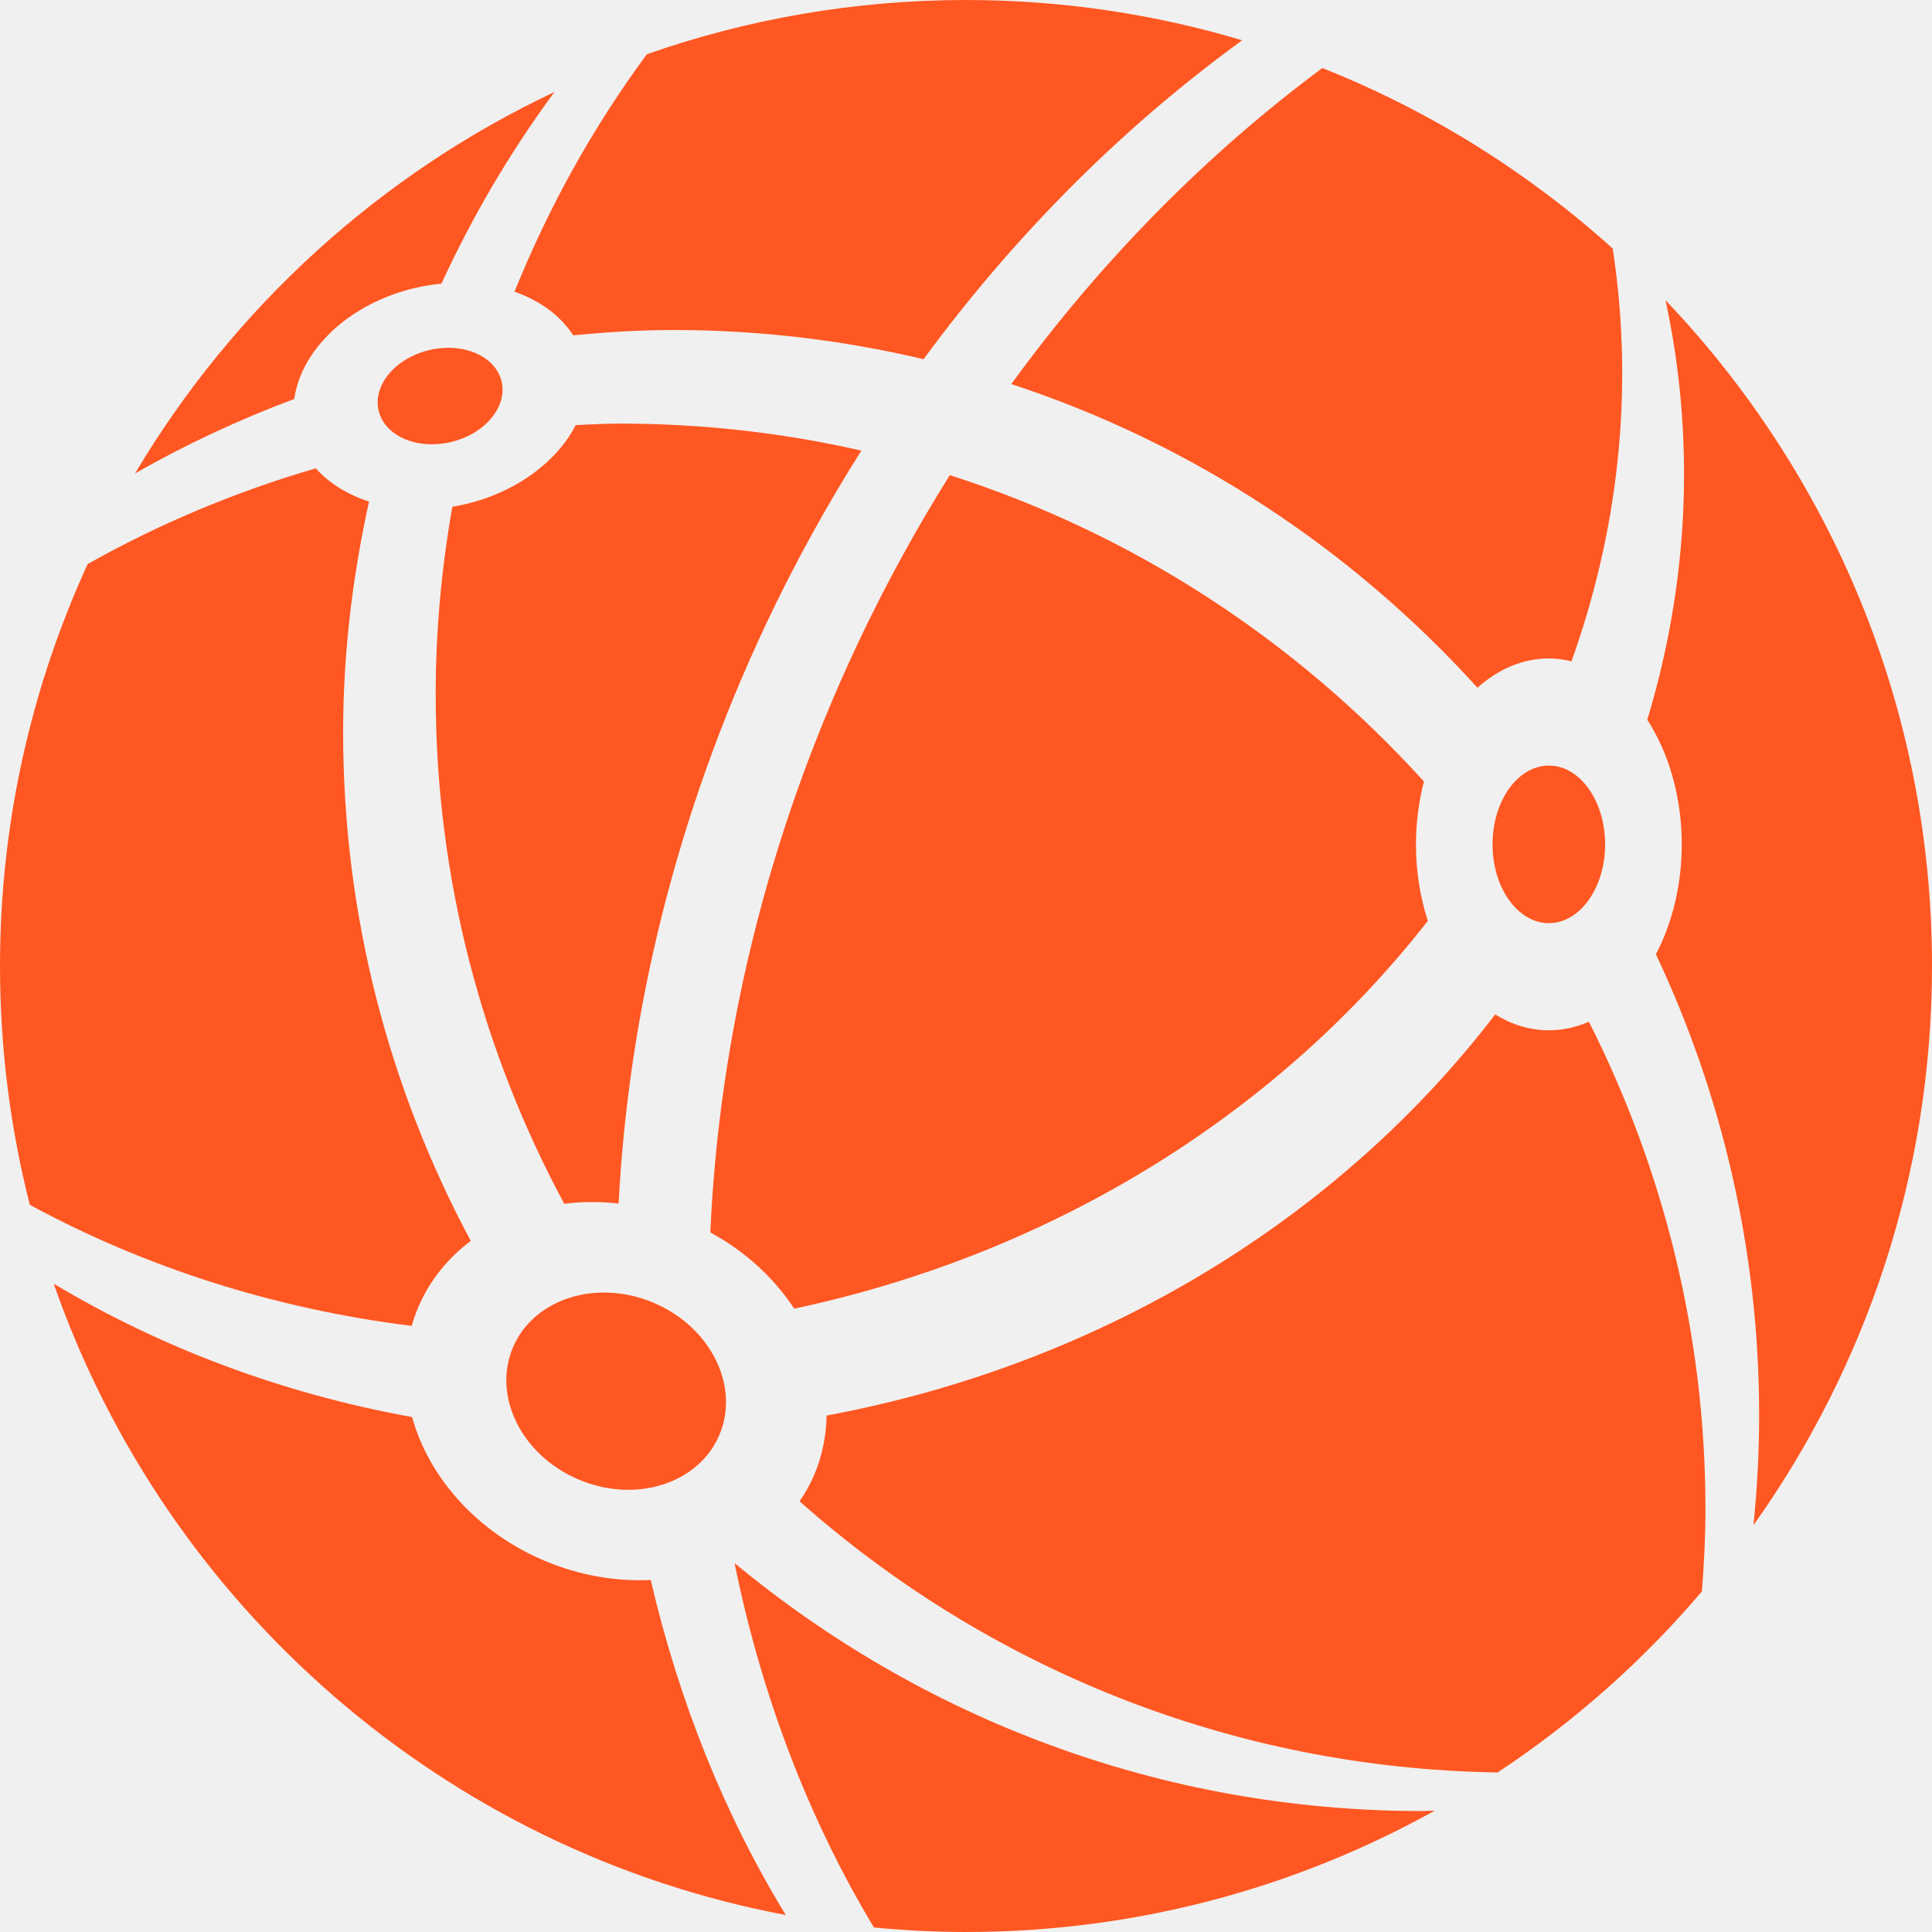
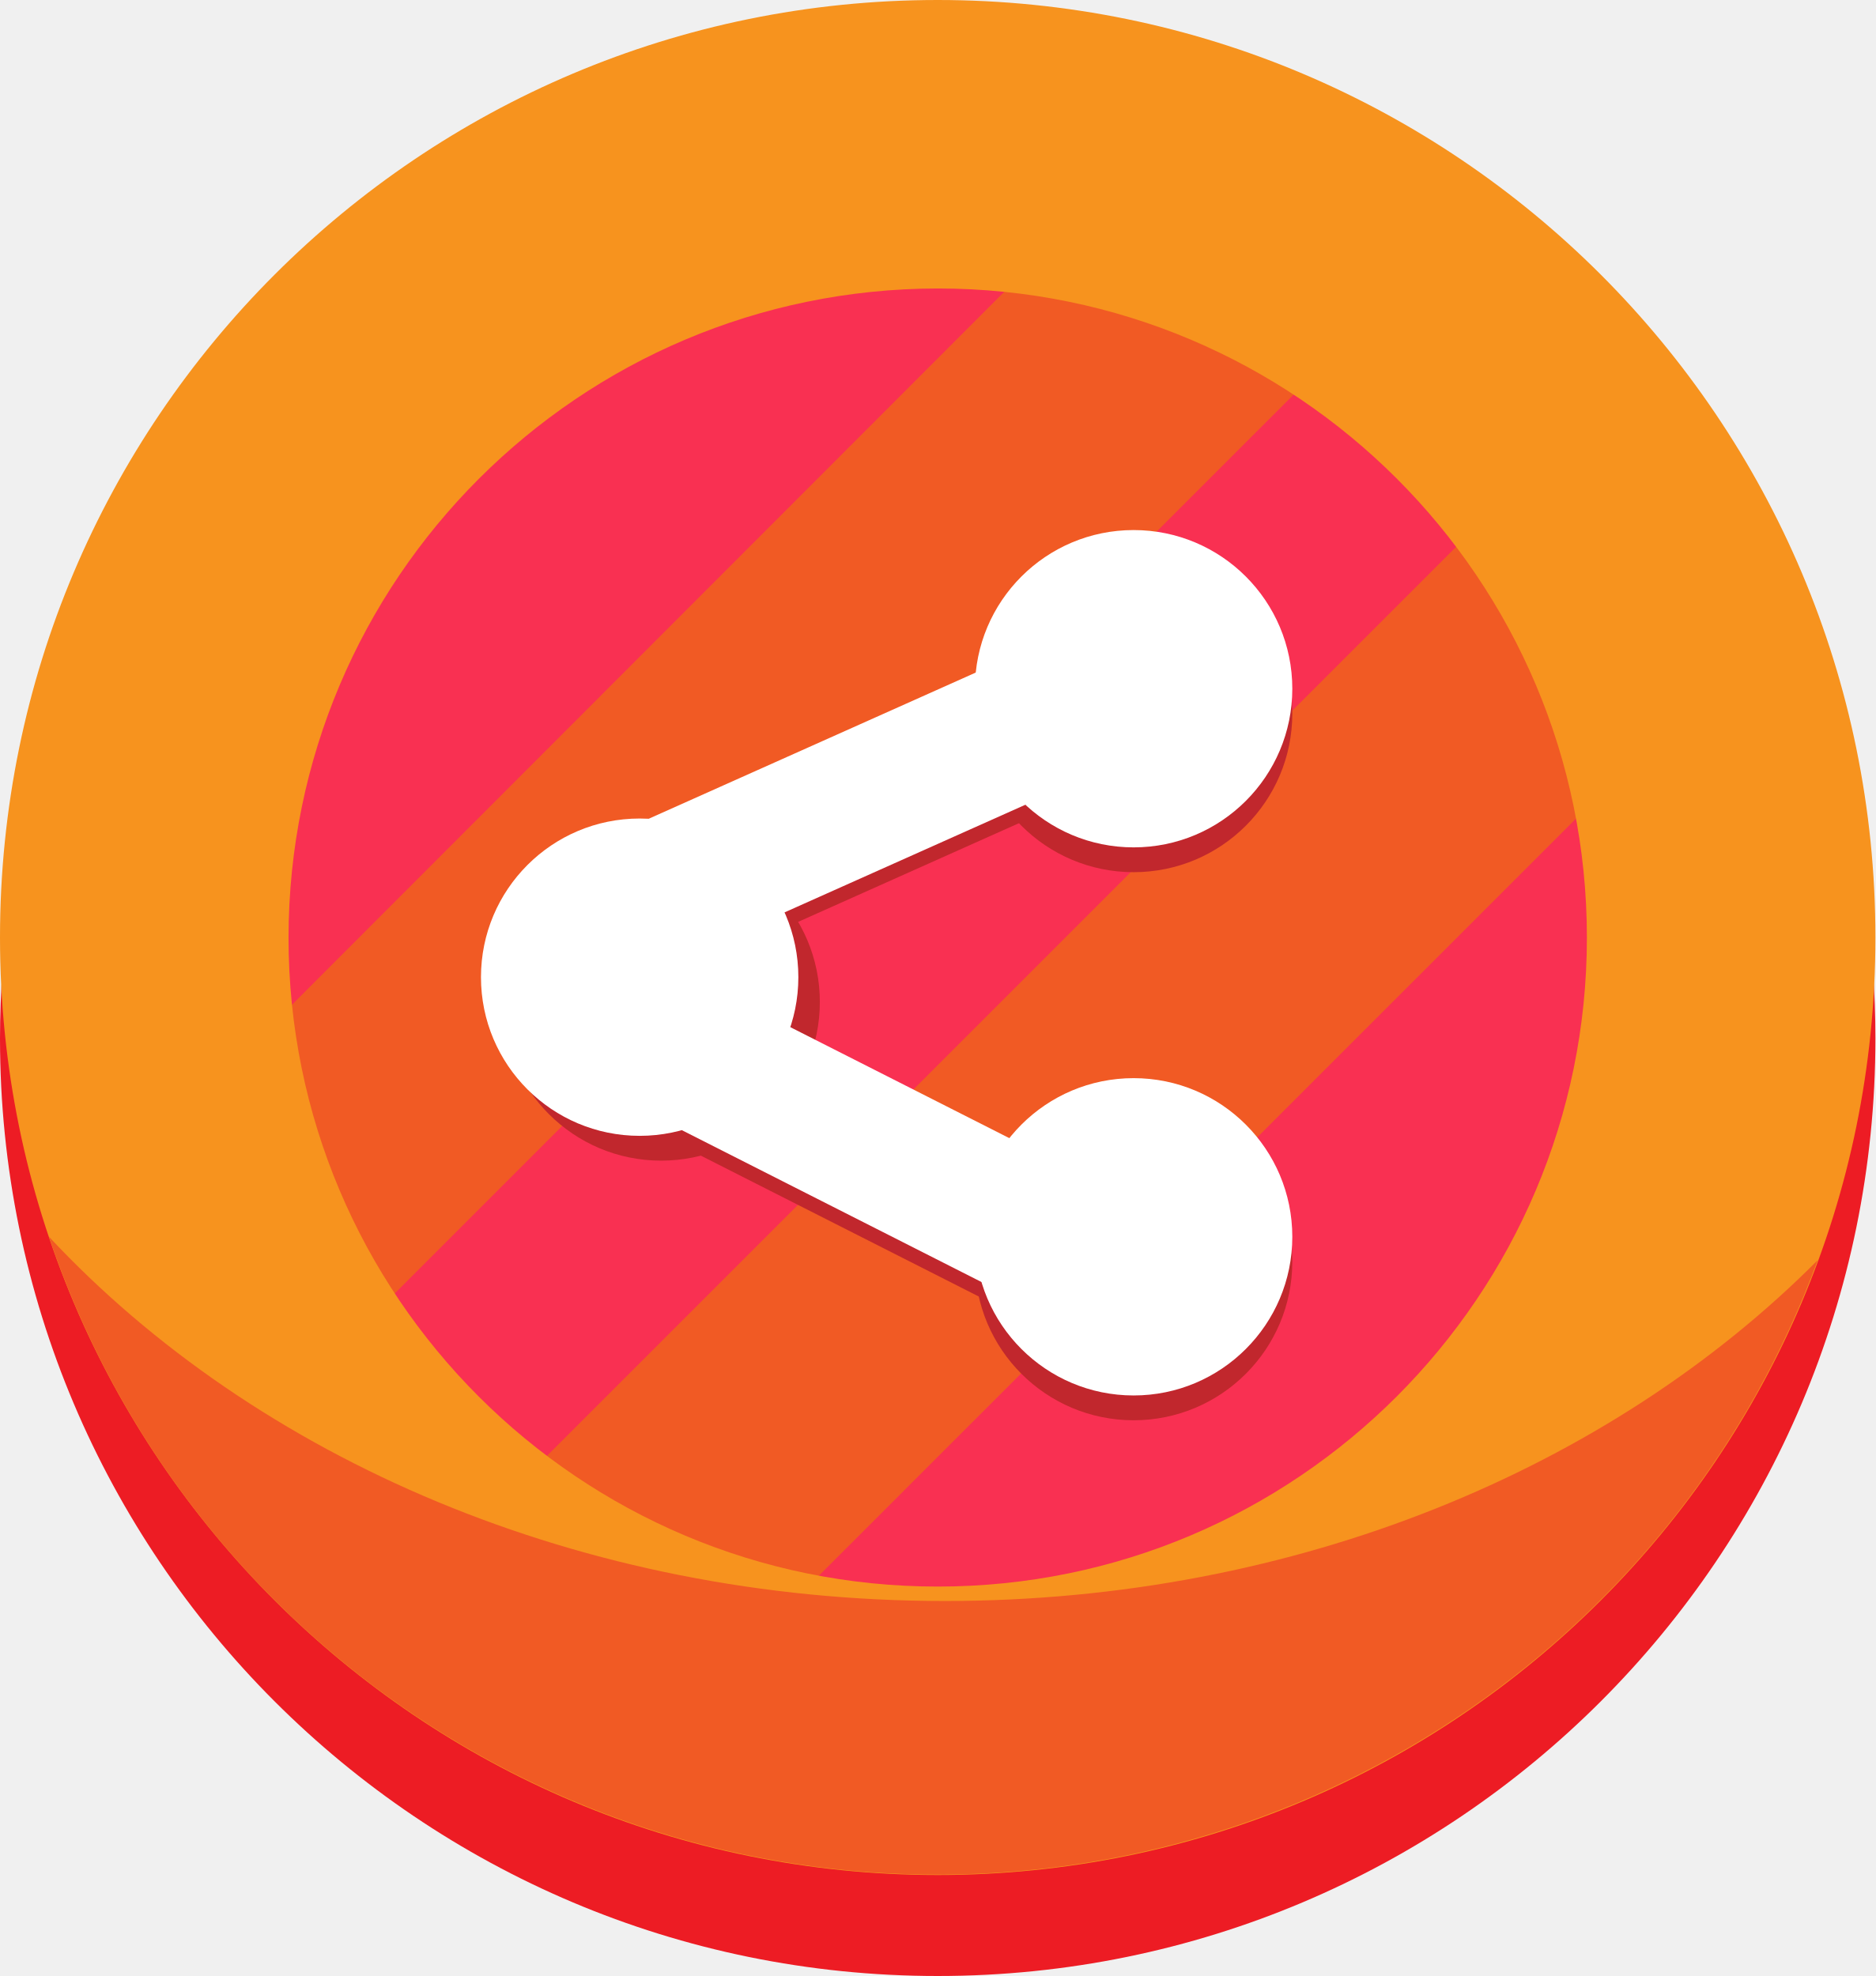
- <svg xmlns="http://www.w3.org/2000/svg" width="140" height="140" viewBox="0 0 140 140" fill="none">
-   <g clip-path="url(#clip0_109_2)">
-     <path d="M73.281 27.831C86.41 32.136 97.992 39.823 107.062 49.836C108.556 48.498 110.328 47.714 112.235 47.714C112.795 47.714 113.342 47.795 113.874 47.923C117.232 38.552 118.425 28.456 116.891 18.191C116.883 18.128 116.865 18.068 116.856 18.004C110.728 12.481 103.62 8.028 95.822 4.93C87.496 11.111 79.845 18.812 73.281 27.831Z" fill="#FF5722" />
-     <path d="M41.536 24.297C43.937 24.071 46.358 23.914 48.819 23.914C55.055 23.914 61.112 24.654 66.925 26.029C73.644 16.885 81.489 9.111 90.013 2.919C83.673 1.026 76.956 0 69.999 0C61.893 0 54.115 1.394 46.875 3.929C42.985 9.195 39.77 14.98 37.283 21.138C39.118 21.778 40.616 22.869 41.536 24.297Z" fill="#FF5722" />
-     <path d="M33.758 36.525C33.43 36.603 33.104 36.666 32.78 36.719C32.001 41.136 31.571 45.673 31.571 50.313C31.571 63.679 34.969 76.233 40.887 87.23C42.163 87.064 43.489 87.064 44.828 87.212C45.54 73.406 48.981 59.103 55.479 45.288C57.561 40.861 59.891 36.652 62.419 32.653C56.794 31.371 50.939 30.695 44.923 30.695C43.847 30.695 42.784 30.756 41.718 30.804C40.376 33.421 37.468 35.642 33.758 36.525Z" fill="#FF5722" />
-     <path d="M68.825 34.431C66.4 38.309 64.155 42.38 62.144 46.658C55.531 60.716 52.095 75.274 51.473 89.304C54.038 90.698 56.103 92.628 57.554 94.83C76.67 90.758 92.769 80.435 103.466 66.731C102.918 65.039 102.606 63.166 102.606 61.188C102.606 59.586 102.818 58.054 103.182 56.63C93.978 46.468 82.192 38.703 68.825 34.431Z" fill="#FF5722" />
-     <path d="M30.303 94.738C31.132 92.778 32.464 91.164 34.114 89.921C28.227 78.942 24.864 66.407 24.864 53.077C24.864 47.324 25.552 41.74 26.741 36.345C25.178 35.841 23.845 35.016 22.883 33.936C17.07 35.635 11.525 37.958 6.352 40.873C2.286 49.744 0 59.604 0 70.001C0 75.976 0.753 81.773 2.161 87.307C10.484 91.821 19.869 94.846 29.834 96.079C29.963 95.628 30.116 95.18 30.303 94.738Z" fill="#FF5722" />
-     <path d="M112.235 74.659C110.851 74.659 109.536 74.245 108.348 73.508C97.267 87.986 80.201 98.794 59.901 102.574C59.87 104.028 59.59 105.479 59.003 106.87C58.712 107.555 58.347 108.19 57.943 108.794C71.453 120.769 89.117 128.143 108.521 128.439C114.059 124.782 119.043 120.358 123.326 115.321C123.478 113.35 123.584 111.366 123.584 109.355C123.584 96.638 120.503 84.663 115.138 74.037C114.221 74.439 113.246 74.659 112.235 74.659Z" fill="#FF5722" />
-     <path d="M53.229 113.268C55.171 122.836 58.576 131.772 63.328 139.674C65.526 139.88 67.748 140 70.001 140C82.332 140 93.908 136.801 103.97 131.205C103.651 131.208 103.339 131.235 103.022 131.235C84.087 131.233 66.749 124.474 53.229 113.268Z" fill="#FF5722" />
-     <path d="M39.46 113.097C34.519 111.01 31.068 107.032 29.861 102.687C20.459 100.985 11.661 97.671 3.893 93.023C12.027 116.379 32.179 134.097 56.942 138.772C52.48 131.475 49.199 123.265 47.153 114.489C44.652 114.611 42.015 114.177 39.46 113.097Z" fill="#FF5722" />
-     <path d="M30.032 20.877C30.689 20.72 31.343 20.618 31.988 20.555C34.253 15.632 36.994 10.975 40.184 6.662C27.499 12.644 16.906 22.321 9.786 34.309C13.455 32.207 17.317 30.409 21.325 28.909C21.817 25.351 25.266 22.012 30.032 20.877Z" fill="#FF5722" />
-     <path d="M140 70.001C140 51.293 132.647 34.313 120.691 21.755C120.954 22.987 121.185 24.233 121.374 25.495C122.74 34.646 121.936 43.665 119.368 52.157C120.914 54.547 121.865 57.709 121.865 61.188C121.865 64.168 121.166 66.915 119.993 69.146C124.772 79.295 127.475 90.614 127.475 102.576C127.475 105.259 127.326 107.904 127.063 110.52C135.197 99.081 140 85.106 140 70.001Z" fill="#FF5722" />
-     <path d="M41.941 107.218C46.073 108.965 50.636 107.512 52.132 103.973C53.628 100.434 51.491 96.149 47.358 94.402C43.226 92.655 38.663 94.108 37.167 97.647C35.671 101.186 37.808 105.471 41.941 107.218Z" fill="#FF5722" />
-     <path d="M112.235 66.895C114.487 66.895 116.313 64.339 116.313 61.186C116.313 58.033 114.487 55.477 112.235 55.477C109.982 55.477 108.156 58.033 108.156 61.186C108.156 64.339 109.982 66.895 112.235 66.895Z" fill="#FF5722" />
-     <path d="M32.686 32.029C35.146 31.442 36.785 29.476 36.346 27.637C35.908 25.799 33.559 24.784 31.099 25.37C28.639 25.956 27 27.922 27.438 29.761C27.877 31.6 30.226 32.615 32.686 32.029Z" fill="#FF5722" />
+ <svg xmlns="http://www.w3.org/2000/svg" viewBox="0 0 130 137" id="share">
+   <g data-name="Layer 2">
+     <g data-name="Layer 1">
+       <path fill="#f93052" d="M117.44 68.6a53.52 53.52 0 1 1-2.81-17.21 53.76 53.76 0 0 1 2.81 17.21z" />
+       <path fill="#f15a24" d="M114.62 51.38l-68.16 68.17a53.43 53.43 0 01-17.32-9.76c.22-.27.44-.52.69-.77l73.32-73.32a9.82 9.82 0 011.85-1.45 53.82 53.82 0 019.62 17.13zM93.28 23.71c-.18.21-.36.41-.57.61L19.4 97.64c-.2.2-.4.38-.61.57A53.34 53.34 0 0110.91 79L74 15.84a53.34 53.34 0 0119.28 7.87z" />
+       <path fill="#ed1c24" d="M129.31 62.5a65 65 0 0 1-128.62 0A66.08 66.08 0 0 0 0 72a65 65 0 0 0 130 0 66.08 66.08 0 0 0-.69-9.5z" />
+       <path fill="#f7931e" d="M65 20a45 45 0 1 1-45 45 45.05 45.05 0 0 1 45-45m0-20a65 65 0 1 0 65 65A65 65 0 0 0 65 0z" />
+       <path fill="#f15a24" d="M65.5 111c-25.27 0-47.76-9.89-62.11-25.26A65 65 0 0 0 126 87.37C111.64 101.81 89.86 111 65.5 111z" />
+       <rect width="22" height="22" x="34.83" y="58.47" fill="#c1272d" rx="11" ry="11" />
+       <rect width="9.77" height="34.75" x="53.57" y="39.78" fill="#c1272d" rx="4.89" ry="4.89" transform="rotate(65.91 58.453 57.165)" />
+       <rect width="9.77" height="34.75" x="54.77" y="62.88" fill="#c1272d" rx="4.89" ry="4.89" transform="rotate(116.88 59.657 80.263)" />
+       <rect width="22" height="22" x="33.34" y="56.75" fill="#fff" rx="11" ry="11" />
+       <rect width="22" height="22" x="67.58" y="38.47" fill="#c1272d" rx="11" ry="11" />
+       <rect width="22" height="22" x="67.58" y="36.75" fill="#fff" rx="11" ry="11" />
+       <rect width="22" height="22" x="67.58" y="76.47" fill="#c1272d" rx="11" ry="11" />
+       <rect width="22" height="22" x="67.58" y="74.75" fill="#fff" rx="11" ry="11" />
+       <rect width="9.77" height="39.36" x="55.55" y="59.88" fill="#fff" rx="4.89" ry="4.89" transform="rotate(116.88 60.435 79.556)" />
+       <rect width="9.77" height="38.6" x="53.85" y="36.66" fill="#fff" rx="4.89" ry="4.89" transform="rotate(65.91 58.736 55.962)" />
+     </g>
  </g>
-   <defs>
-     <clipPath id="clip0_109_2">
-       <rect width="140" height="140" fill="white" />
-     </clipPath>
-   </defs>
</svg>
